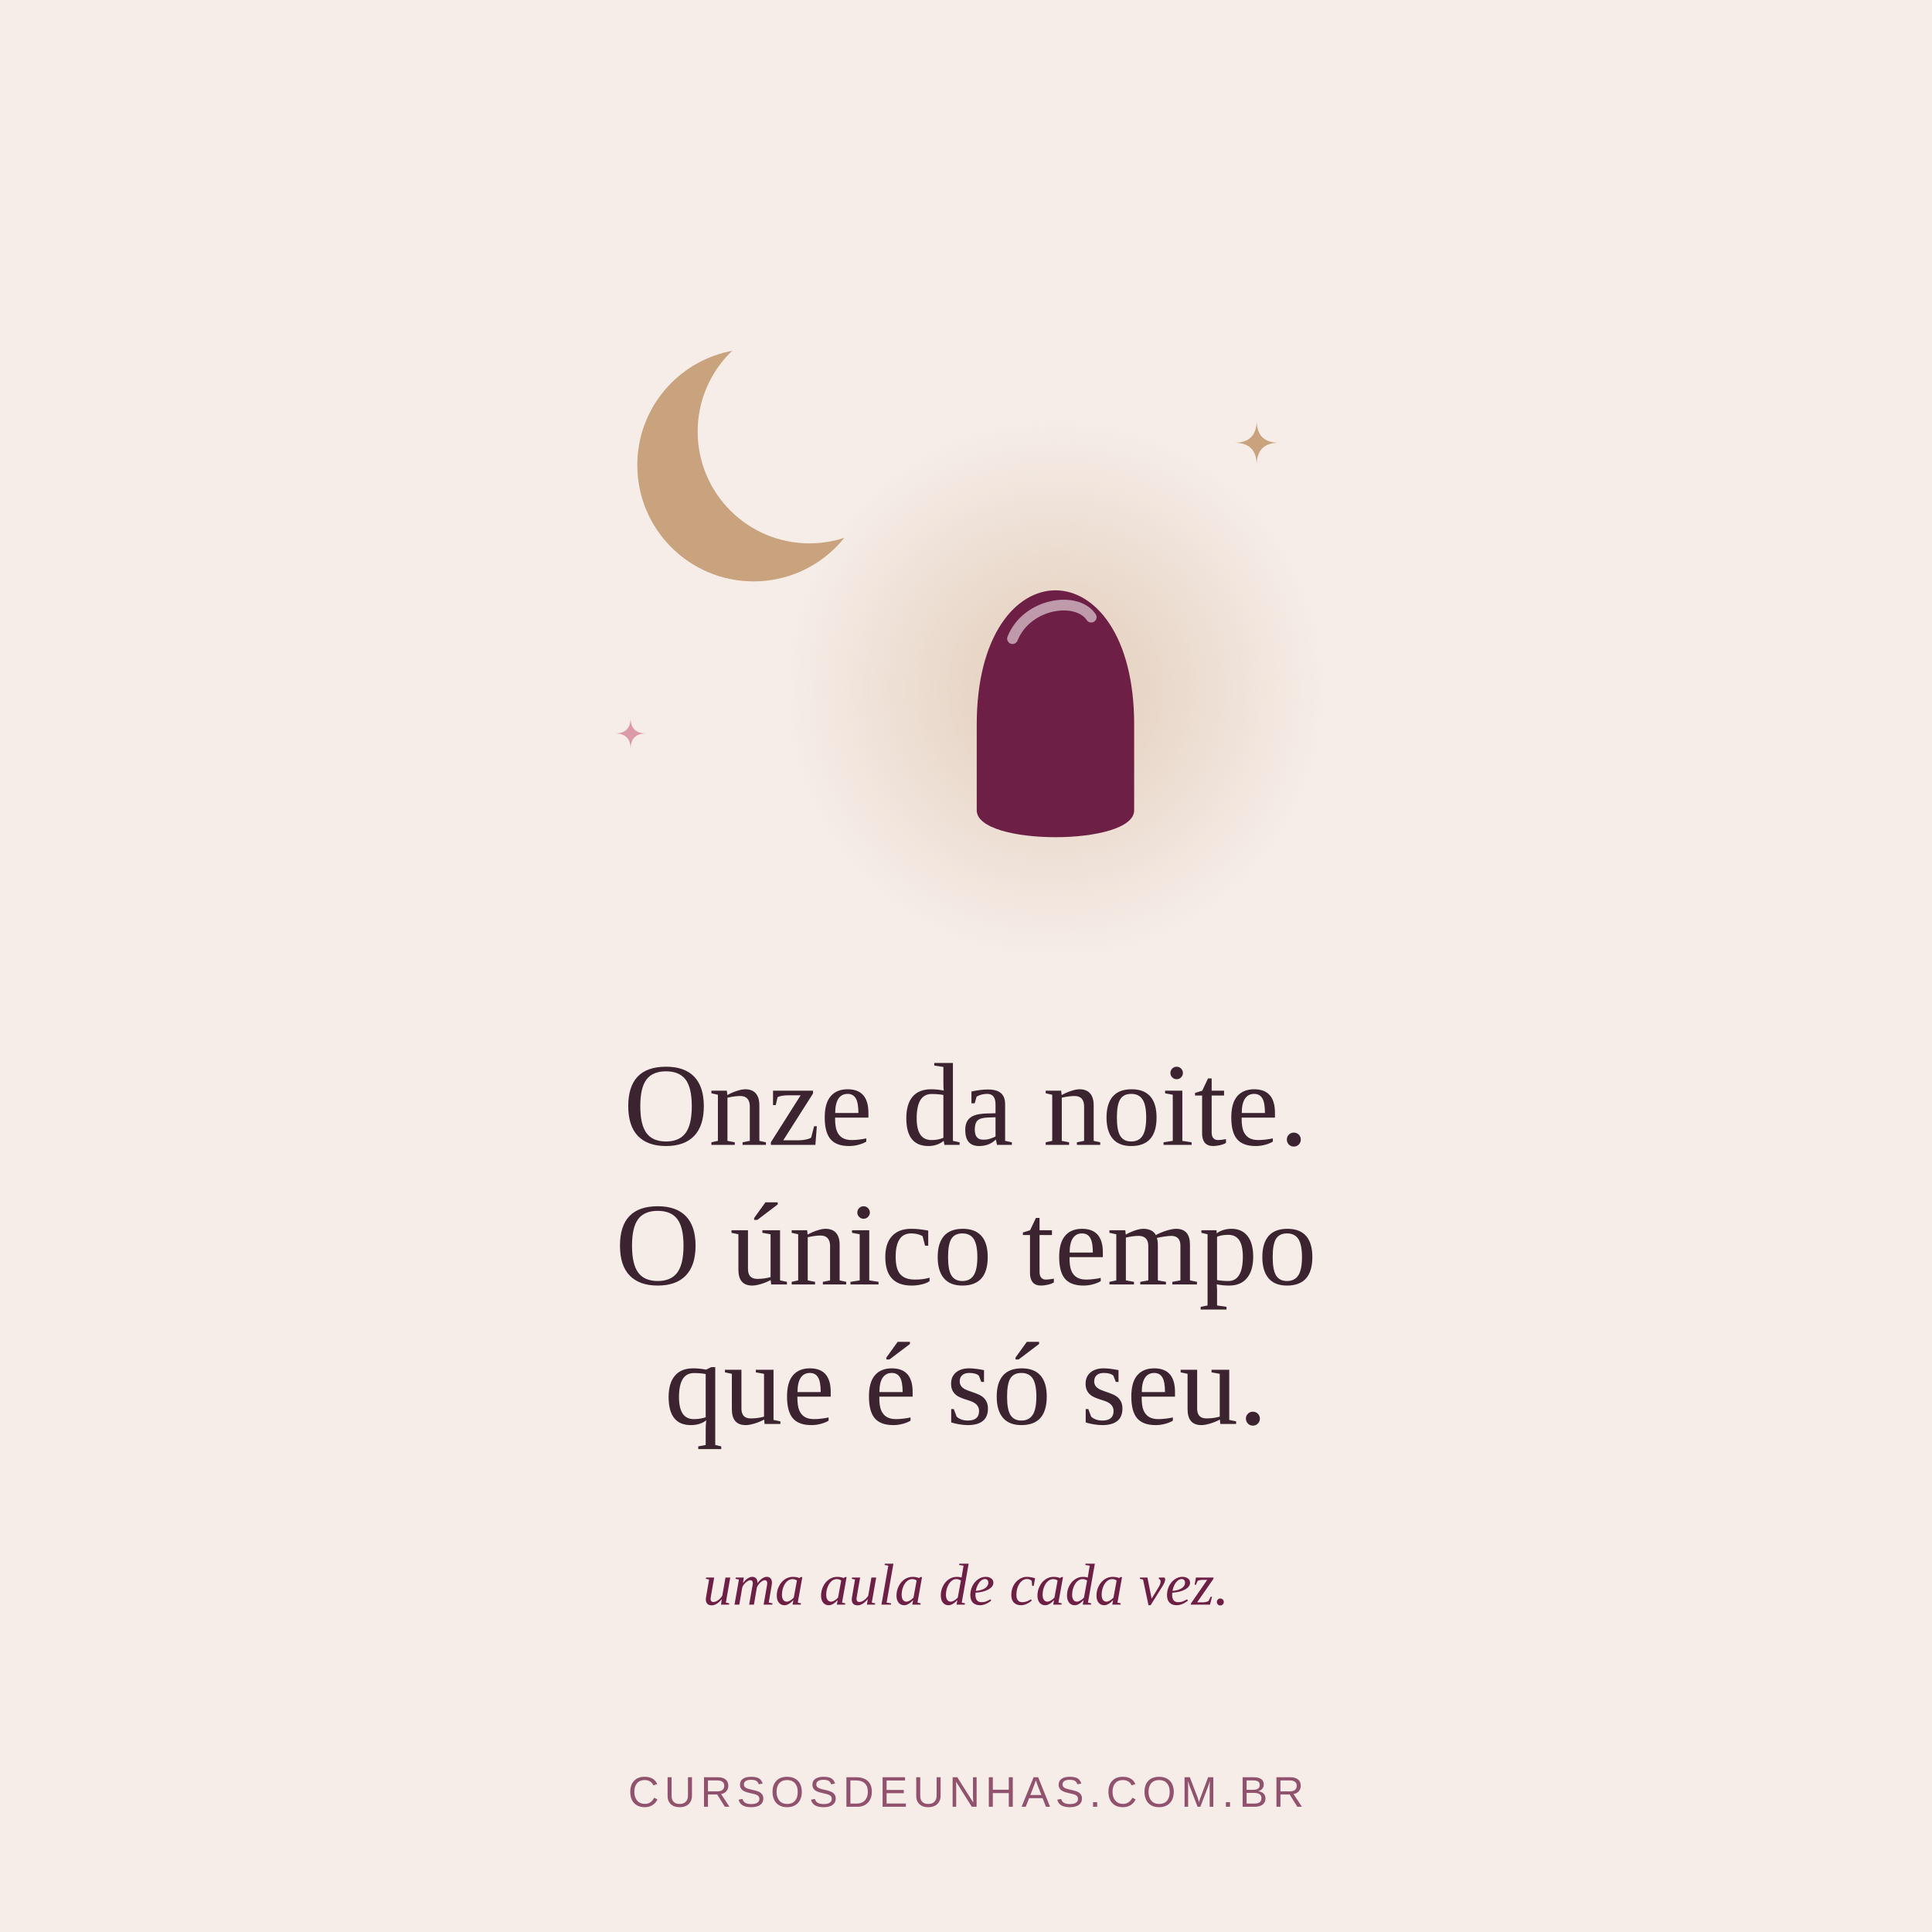
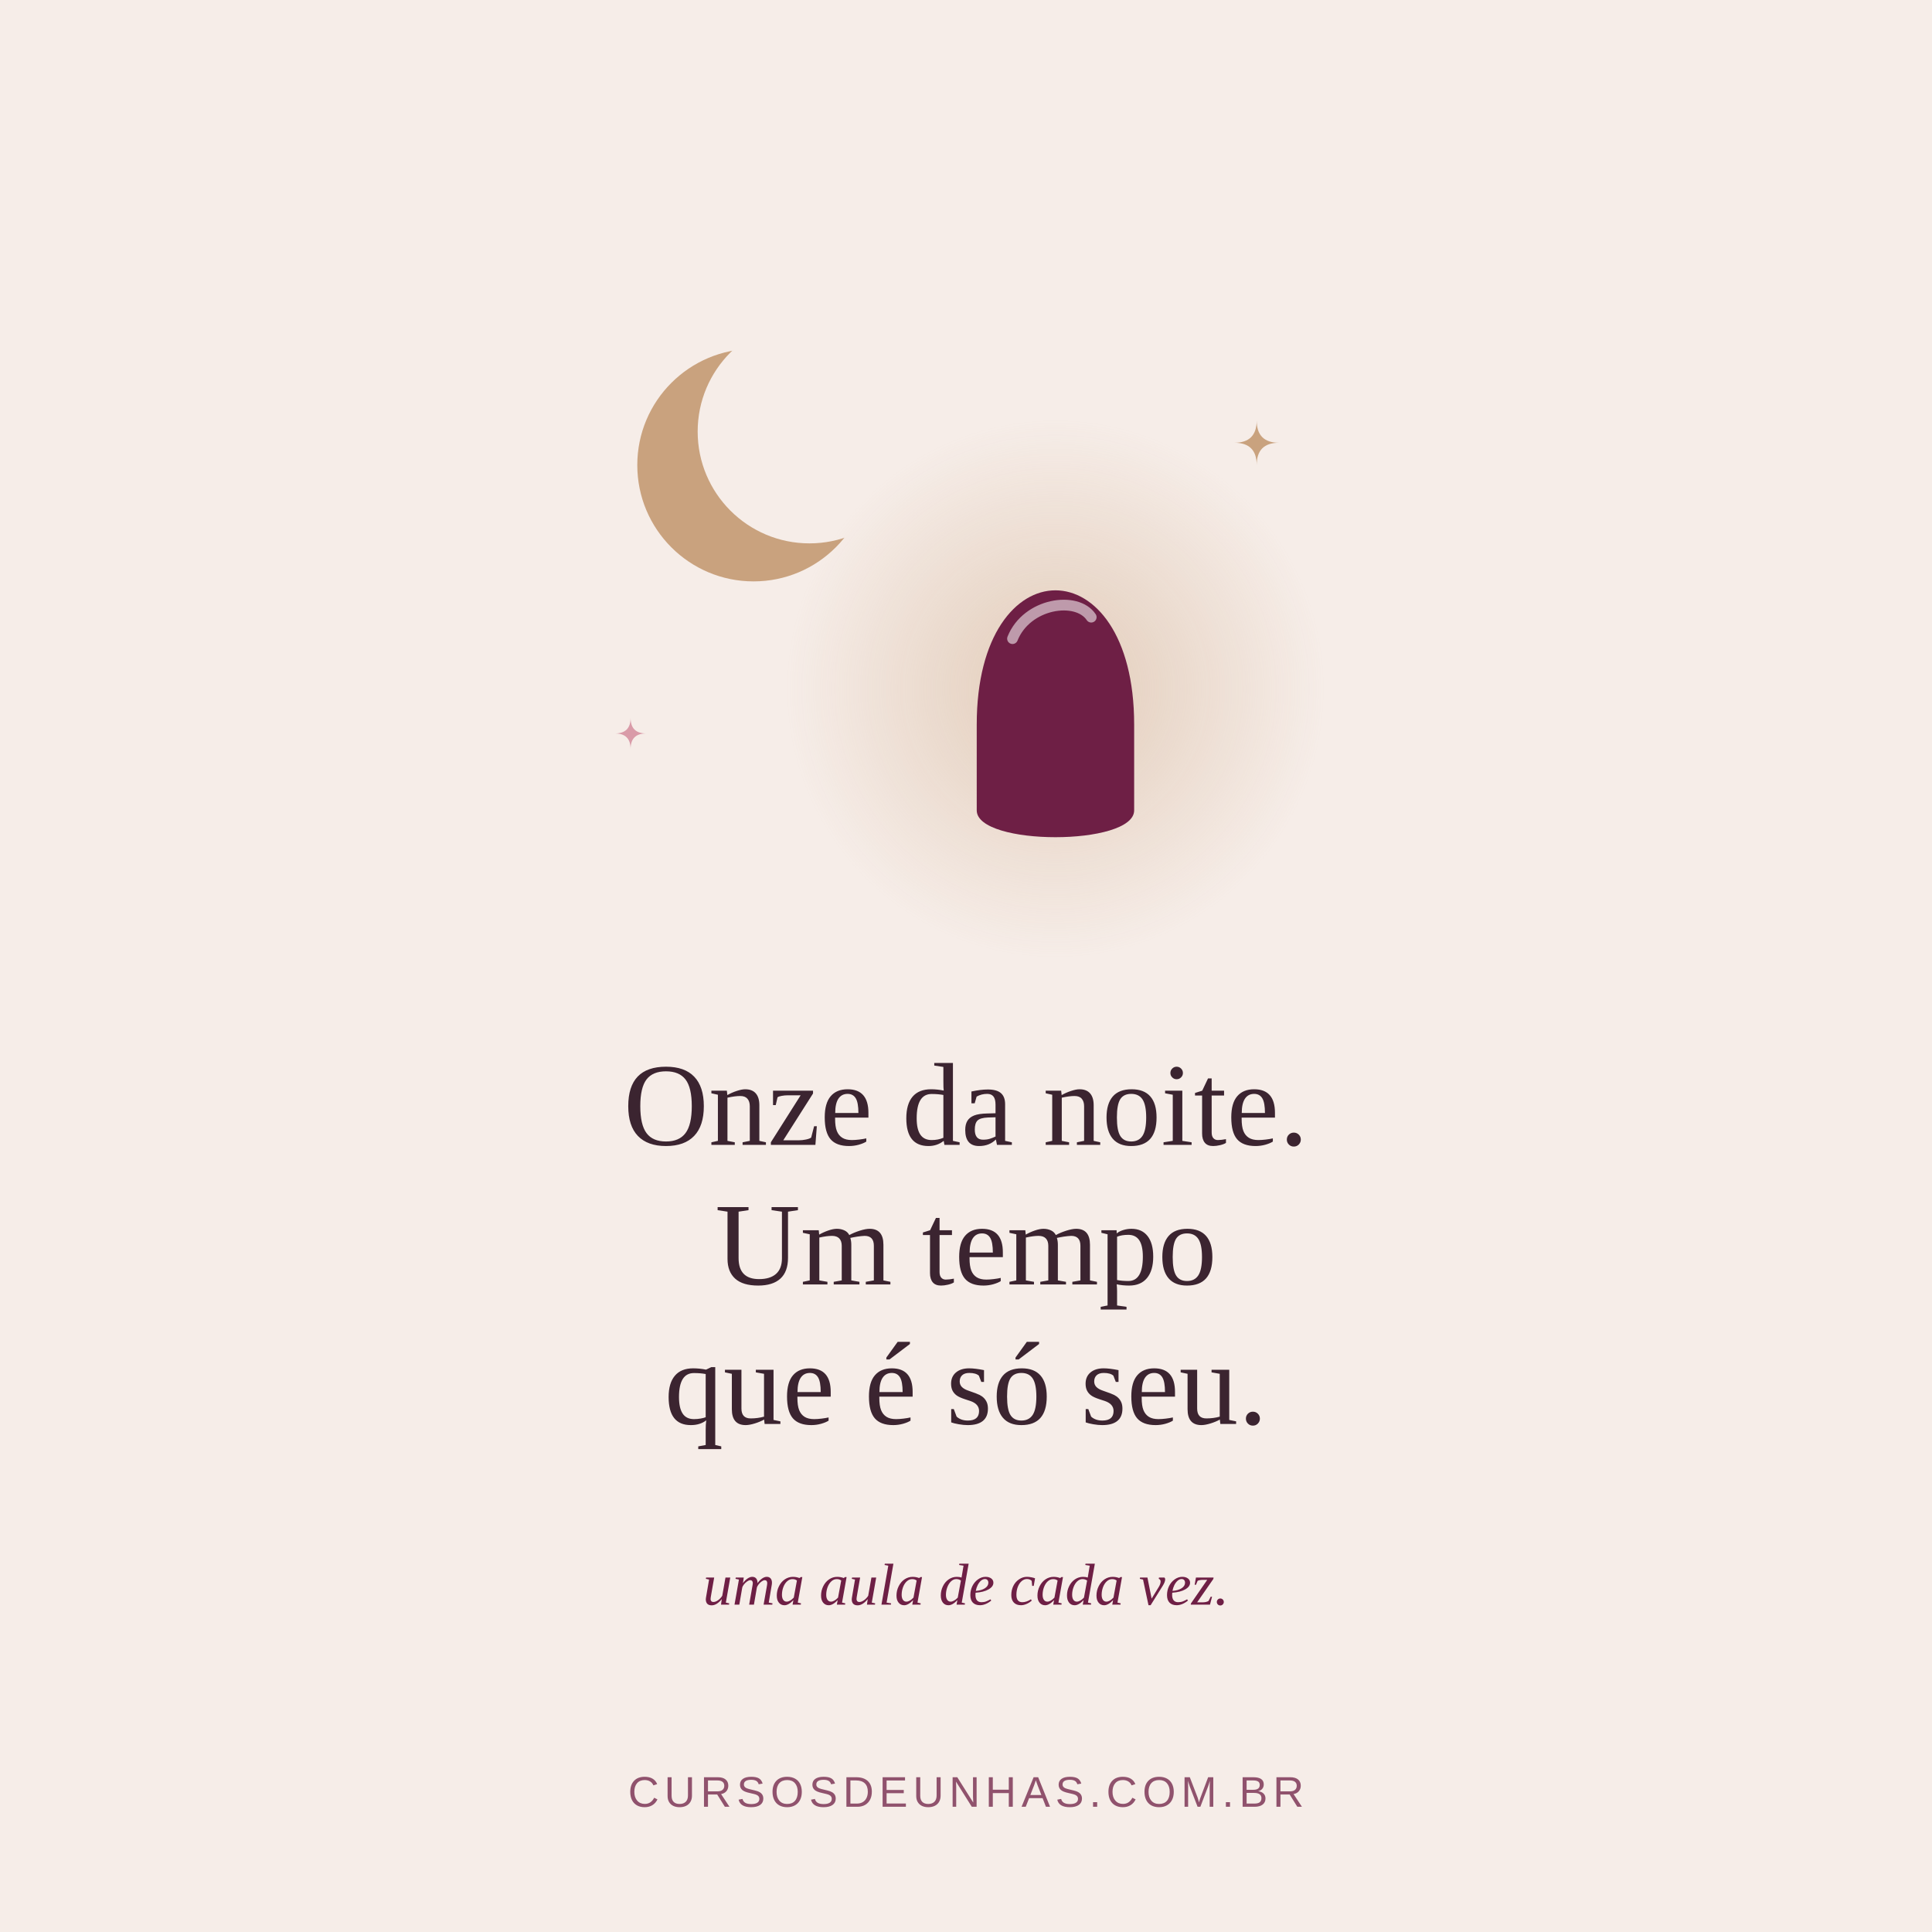
<svg xmlns="http://www.w3.org/2000/svg" width="1080" height="1080" viewBox="0 0 1080 1080">
  <rect width="1080" height="1080" fill="#F6EDE8" />
  <defs>
    <radialGradient id="h">
      <stop offset="0" stop-color="#C9A27E" stop-opacity=".45" />
      <stop offset="1" stop-color="#C9A27E" stop-opacity="0" />
    </radialGradient>
    <mask id="m">
      <rect x="0" y="0" width="4000" height="4000" fill="#fff" />
      <circle cx="452.5" cy="241.25" r="62.5" fill="#000" />
    </mask>
  </defs>
  <circle cx="421.25" cy="260.0" r="65.0" fill="#C9A27E" mask="url(#m)" />
  <circle cx="590.0" cy="385.0" r="150.0" fill="url(#h)" />
  <g transform="translate(590.0,385.0) rotate(0) scale(2.0)">
    <path d="M-22,10 C-22,-40 22,-40 22,10 L22,34 C22,44 -22,44 -22,34 Z" fill="#6E1F45" />
    <path d="M-12,-14 C-8,-24 6,-26 10,-20" fill="none" stroke="#fff" stroke-opacity=".55" stroke-width="3" stroke-linecap="round" />
  </g>
  <path d="M702.5,235.0 Q702.5,247.5 715.0,247.5 Q702.5,247.5 702.5,260.0 Q702.5,247.5 690.0,247.5 Q702.5,247.5 702.5,235.0 Z" fill="#C9A27E" />
  <path d="M352.5,401.25 Q352.5,410.0 361.25,410.0 Q352.5,410.0 352.5,418.75 Q352.5,410.0 343.75,410.0 Q352.5,410.0 352.5,401.25 Z" fill="#D99BA8" />
  <text x="540" y="640" font-family="Georgia, 'Times New Roman', serif" font-size="66" fill="#3B2430" text-anchor="middle">Onze da noite.</text>
-   <text x="540" y="718" font-family="Georgia, 'Times New Roman', serif" font-size="66" fill="#3B2430" text-anchor="middle">O único tempo</text>
+   <text x="540" y="718" font-family="Georgia, 'Times New Roman', serif" font-size="66" fill="#3B2430" text-anchor="middle">Um tempo</text>
  <text x="540" y="796" font-family="Georgia, 'Times New Roman', serif" font-size="66" fill="#3B2430" text-anchor="middle">que é só seu.</text>
  <text x="540" y="897" font-family="Georgia, 'Times New Roman', serif" font-style="italic" font-size="33" fill="#6E1F45" text-anchor="middle">uma aula de cada vez.</text>
  <text x="540" y="1010" font-family="-apple-system, 'Helvetica Neue', Arial, sans-serif" font-size="24" letter-spacing="2.9" fill="#6E1F45" fill-opacity=".75" text-anchor="middle">CURSOSDEUNHAS.COM.BR</text>
</svg>
